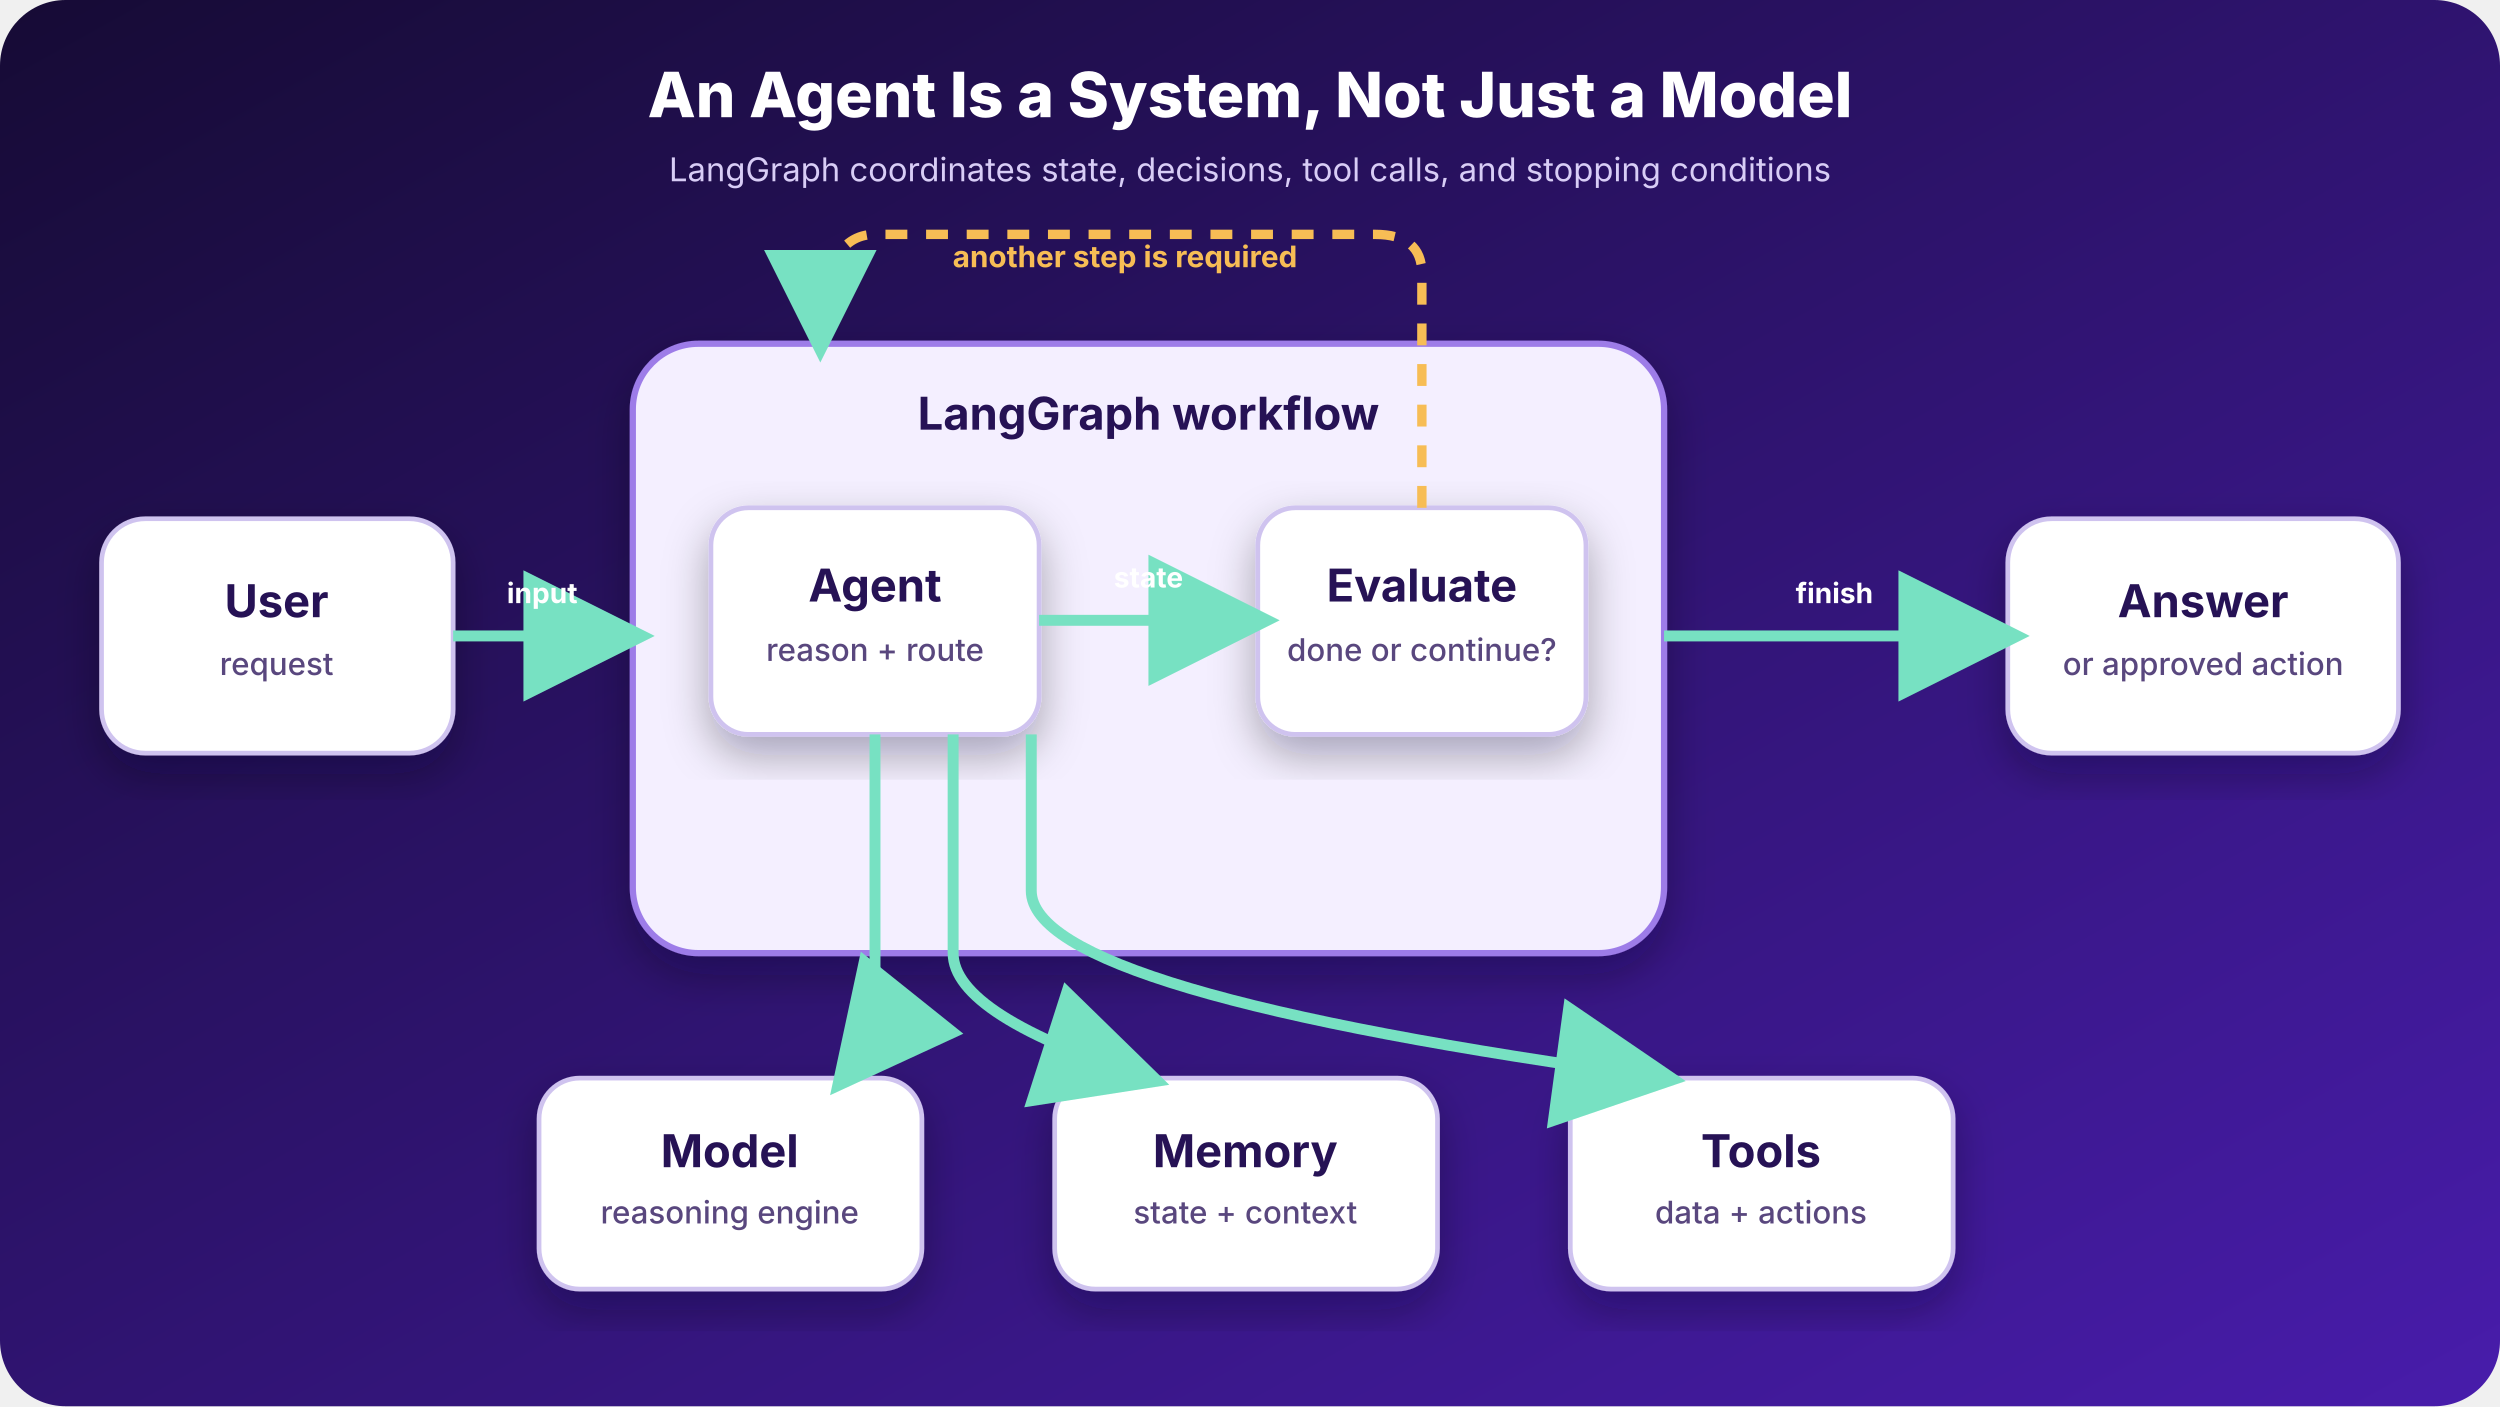
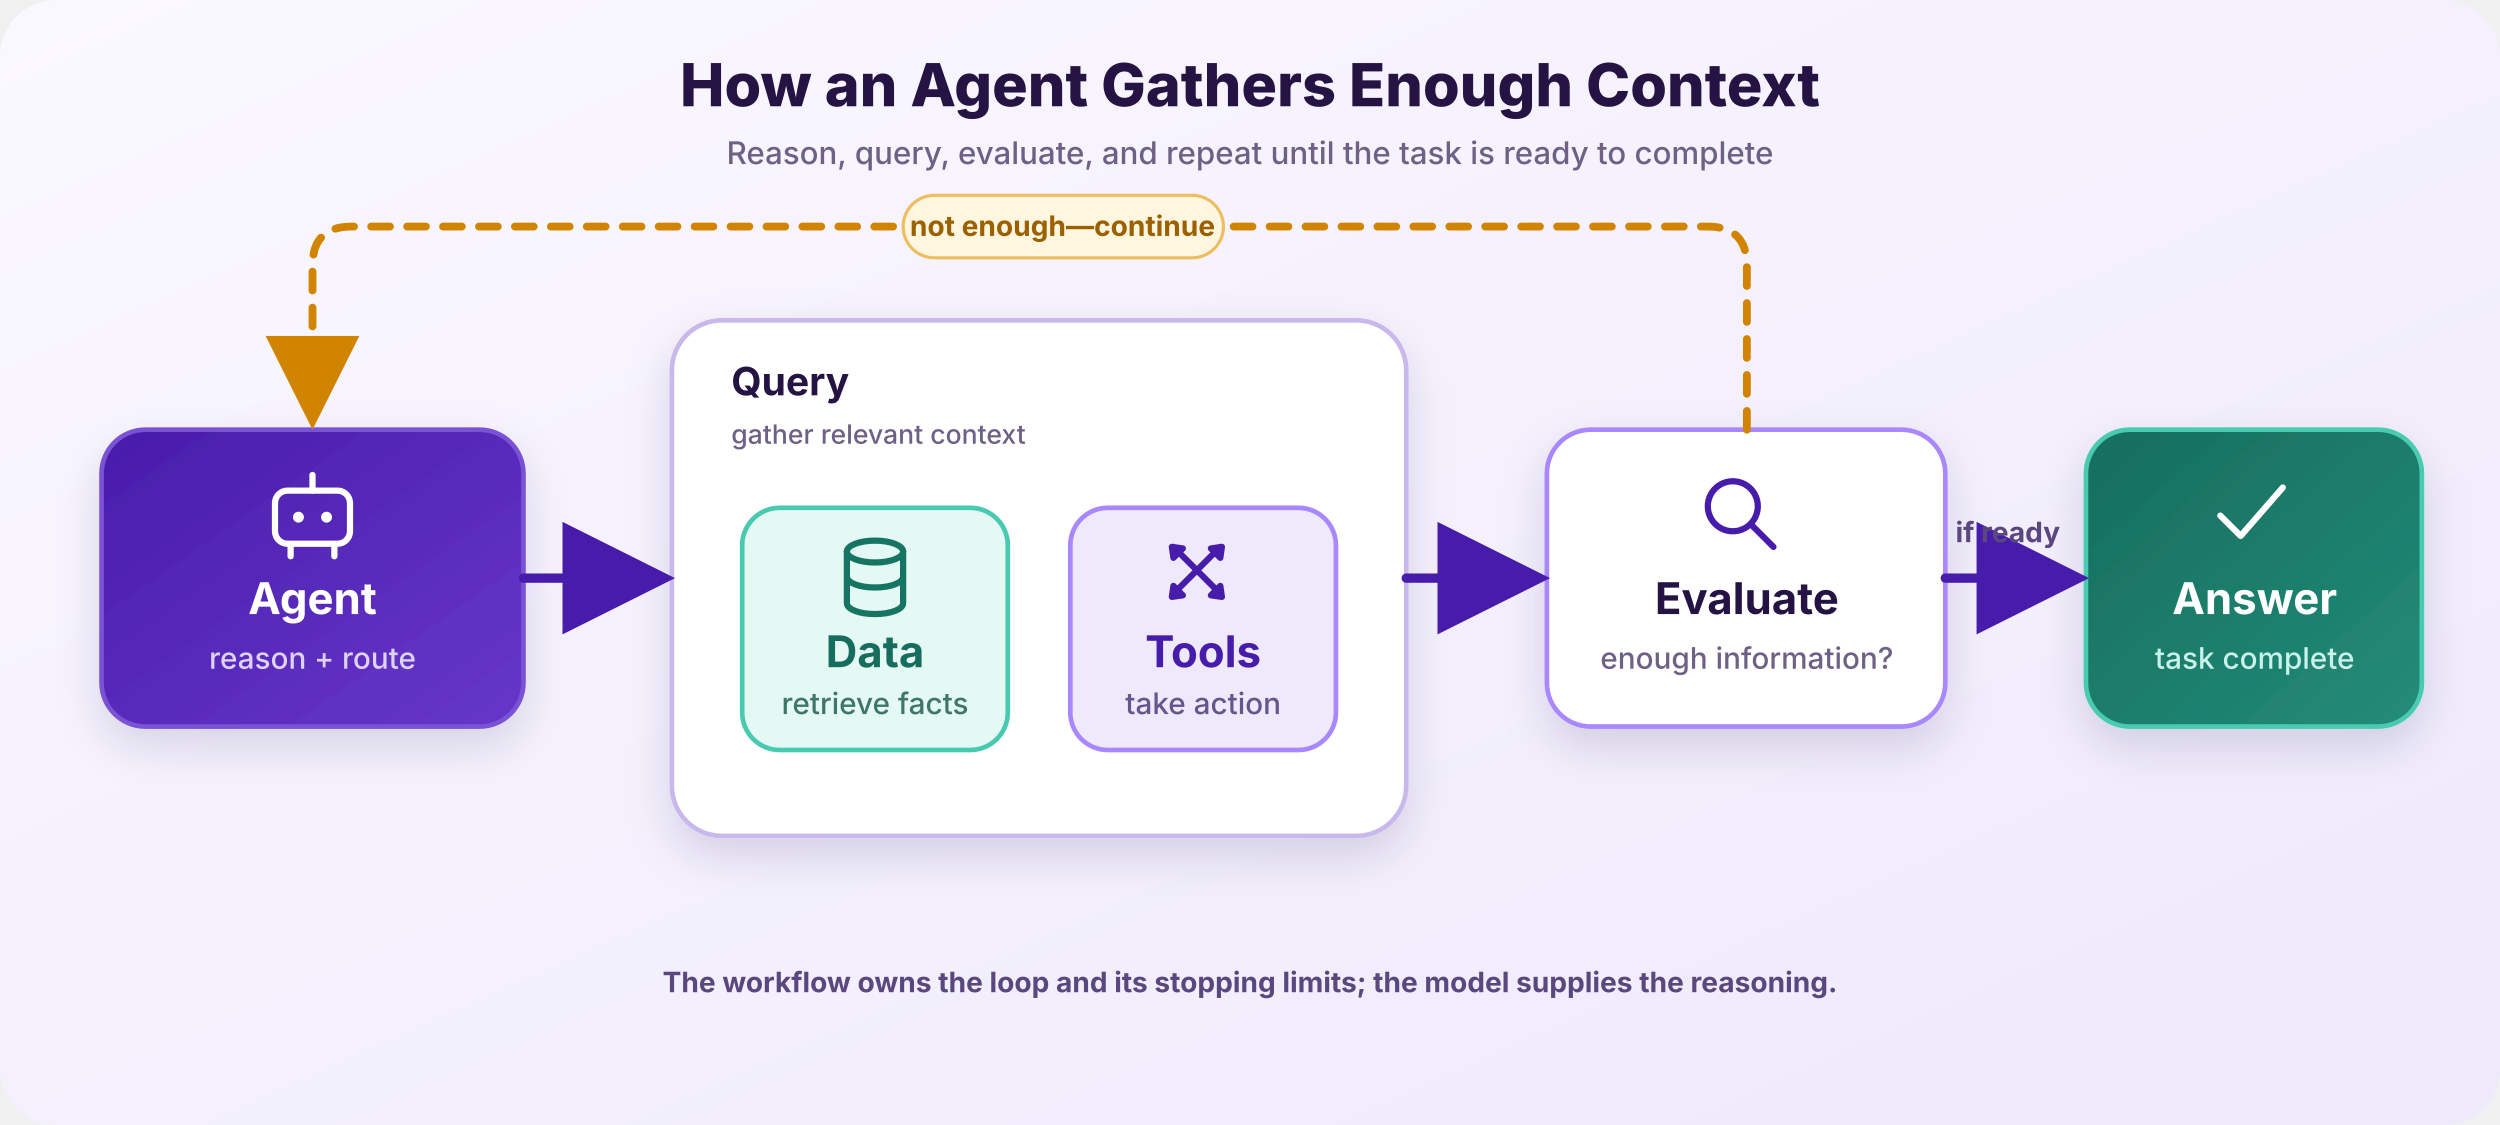
- <svg xmlns="http://www.w3.org/2000/svg" viewBox="0 0 1600 900" role="img" aria-labelledby="title description">
+ <svg xmlns="http://www.w3.org/2000/svg" viewBox="0 0 1600 720" role="img" aria-labelledby="title description">
  <defs>
    <linearGradient id="background" x1="0" y1="0" x2="1" y2="1">
-       <stop offset="0" stop-color="#160b35" />
-       <stop offset="1" stop-color="#481cab" />
+       <stop offset="0" stop-color="#faf8ff" />
+       <stop offset="1" stop-color="#eee9fb" />
    </linearGradient>
-     <filter id="shadow" x="-20%" y="-20%" width="140%" height="140%">
-       <feDropShadow dx="0" dy="12" stdDeviation="14" flood-color="#09031a" flood-opacity=".32" />
+     <linearGradient id="agentFill" x1="0" y1="0" x2="1" y2="1">
+       <stop offset="0" stop-color="#481cab" />
+       <stop offset="1" stop-color="#6737c9" />
+     </linearGradient>
+     <linearGradient id="answerFill" x1="0" y1="0" x2="1" y2="1">
+       <stop offset="0" stop-color="#166d5d" />
+       <stop offset="1" stop-color="#238c78" />
+     </linearGradient>
+     <filter id="shadow" x="-20%" y="-30%" width="140%" height="170%">
+       <feDropShadow dx="0" dy="12" stdDeviation="14" flood-color="#231444" flood-opacity=".13" />
    </filter>
-     <marker id="arrow" markerWidth="12" markerHeight="12" refX="10" refY="6" orient="auto">
-       <path d="M0 0 12 6 0 12z" fill="#77e1c2" />
+     <marker id="arrowPurple" markerWidth="12" markerHeight="12" refX="10" refY="6" orient="auto">
+       <path d="M0 0 12 6 0 12z" fill="#481cab" />
+     </marker>
+     <marker id="arrowAmber" markerWidth="12" markerHeight="12" refX="10" refY="6" orient="auto">
+       <path d="M0 0 12 6 0 12z" fill="#d18400" />
    </marker>
    <style>
-       .card { fill: #fff; stroke: #cfc3ef; stroke-width: 3; filter: url(#shadow); }
-       .core { fill: #f4efff; stroke: #9d7ce8; stroke-width: 4; filter: url(#shadow); }
-       .label { font: 700 29px system-ui, -apple-system, sans-serif; fill: #261255; text-anchor: middle; }
-       .small { font: 500 20px system-ui, -apple-system, sans-serif; fill: #59477e; text-anchor: middle; }
-       .flow { fill: none; stroke: #77e1c2; stroke-width: 7; marker-end: url(#arrow); }
-       .loop { fill: none; stroke: #f7bd55; stroke-width: 6; stroke-dasharray: 14 12; marker-end: url(#arrow); }
-       .flow-label { font: 700 18px system-ui, -apple-system, sans-serif; fill: #fff; text-anchor: middle; }
+       .heading{font:800 38px system-ui,-apple-system,sans-serif;fill:#241343;text-anchor:middle}.subheading{font:500 20px system-ui,-apple-system,sans-serif;fill:#6e6185;text-anchor:middle}.card-title{font:750 28px system-ui,-apple-system,sans-serif;text-anchor:middle}.card-copy{font:500 19px system-ui,-apple-system,sans-serif;text-anchor:middle}.flow{fill:none;stroke:#481cab;stroke-width:6;stroke-linecap:round;stroke-linejoin:round;marker-end:url(#arrowPurple)}.loop{fill:none;stroke:#d18400;stroke-width:5;stroke-linecap:round;stroke-linejoin:round;stroke-dasharray:12 11;marker-end:url(#arrowAmber)}.flow-label{font:700 18px system-ui,-apple-system,sans-serif;fill:#59477e;text-anchor:middle}.icon{fill:none;stroke:currentColor;stroke-width:4;stroke-linecap:round;stroke-linejoin:round}
    </style>
  </defs>
-   <rect width="1600" height="900" rx="42" fill="url(#background)" />
-   <text x="800" y="75" fill="#fff" font-family="system-ui, -apple-system, sans-serif" font-size="40" font-weight="800" text-anchor="middle">An Agent Is a System, Not Just a Model</text>
-   <text x="800" y="116" fill="#d8cdf6" font-family="system-ui, -apple-system, sans-serif" font-size="21" text-anchor="middle">LangGraph coordinates state, decisions, tool calls, and stopping conditions</text>
-   <rect class="card" x="65" y="332" width="225" height="150" rx="28" />
-   <text class="label" x="177" y="395">User</text>
-   <text class="small" x="177" y="432">request</text>
-   <rect class="core" x="405" y="220" width="660" height="390" rx="42" />
-   <text class="label" x="735" y="275">LangGraph workflow</text>
-   <rect class="card" x="455" y="325" width="210" height="145" rx="24" />
-   <text class="label" x="560" y="385">Agent</text>
-   <text class="small" x="560" y="423">reason + route</text>
-   <rect class="card" x="805" y="325" width="210" height="145" rx="24" />
-   <text class="label" x="910" y="385">Evaluate</text>
-   <text class="small" x="910" y="423">done or continue?</text>
-   <rect class="card" x="345" y="690" width="245" height="135" rx="26" />
-   <text class="label" x="467" y="747">Model</text>
-   <text class="small" x="467" y="783">reasoning engine</text>
-   <rect class="card" x="675" y="690" width="245" height="135" rx="26" />
-   <text class="label" x="797" y="747">Memory</text>
-   <text class="small" x="797" y="783">state + context</text>
-   <rect class="card" x="1005" y="690" width="245" height="135" rx="26" />
-   <text class="label" x="1127" y="747">Tools</text>
-   <text class="small" x="1127" y="783">data + actions</text>
-   <rect class="card" x="1285" y="332" width="250" height="150" rx="28" />
-   <text class="label" x="1410" y="395">Answer</text>
-   <text class="small" x="1410" y="432">or approved action</text>
-   <path class="flow" d="M290 407 H405" />
-   <path class="flow" d="M665 397 H805" />
-   <path class="flow" d="M1065 407 H1285" />
-   <path class="flow" d="M560 470 V645 Q560 665 540 690" />
-   <path class="flow" d="M610 470 V610 Q610 650 735 690" />
-   <path class="flow" d="M660 470 V570 Q660 635 1065 690" />
-   <path class="loop" d="M910 325 V175 Q910 150 880 150 H560 Q525 150 525 220" />
-   <text class="flow-label" x="347" y="386">input</text>
-   <text class="flow-label" x="735" y="376">state</text>
-   <text class="flow-label" x="1174" y="386">finish</text>
-   <text x="720" y="171" fill="#f7bd55" font-family="system-ui, -apple-system, sans-serif" font-size="19" font-weight="700" text-anchor="middle">another step is required</text>
+   <rect width="1600" height="720" rx="36" fill="url(#background)" />
+   <text class="heading" x="800" y="68">How an Agent Gathers Enough Context</text>
+   <text class="subheading" x="800" y="105">Reason, query, evaluate, and repeat until the task is ready to complete</text>
+   <g filter="url(#shadow)">
+     <rect x="65" y="275" width="270" height="190" rx="28" fill="url(#agentFill)" stroke="#7952d4" stroke-width="3" />
+   </g>
+   <g color="#fff" transform="translate(176 302)">
+     <rect class="icon" x="0" y="12" width="48" height="34" rx="8" />
+     <path class="icon" d="M24 12V2M10 47v7M38 47v7" />
+     <circle cx="15" cy="29" r="3.5" fill="currentColor" />
+     <circle cx="33" cy="29" r="3.5" fill="currentColor" />
+   </g>
+   <text class="card-title" x="200" y="393" fill="#fff">Agent</text>
+   <text class="card-copy" x="200" y="428" fill="#ddd3f6">reason + route</text>
+   <g filter="url(#shadow)">
+     <rect x="430" y="205" width="470" height="330" rx="32" fill="#fff" stroke="#c9b8ec" stroke-width="3" />
+   </g>
+   <text x="468" y="253" font-family="system-ui,-apple-system,sans-serif" font-size="25" font-weight="750" fill="#241343">Query</text>
+   <text x="468" y="284" font-family="system-ui,-apple-system,sans-serif" font-size="17" font-weight="500" fill="#6e6185">gather relevant context</text>
+   <rect x="475" y="325" width="170" height="155" rx="24" fill="#e4f8f4" stroke="#48cab1" stroke-width="3" />
+   <g color="#167462" transform="translate(541 346)">
+     <ellipse class="icon" cx="19" cy="7" rx="18" ry="7" />
+     <path class="icon" d="M1 7v33c0 4 8 7 18 7s18-3 18-7V7M1 23c0 4 8 7 18 7s18-3 18-7" />
+   </g>
+   <text class="card-title" x="560" y="427" fill="#166d5d">Data</text>
+   <text class="card-copy" x="560" y="457" fill="#3e766b">retrieve facts</text>
+   <rect x="685" y="325" width="170" height="155" rx="24" fill="#eee9fb" stroke="#a987ff" stroke-width="3" />
+   <g color="#481cab" transform="translate(746 346)">
+     <path class="icon" d="M5 4l30 30M35 4L5 34M4 4l7 1-6 6-1-7zM36 4l-1 7-6-6 7-1zM4 36l1-7 6 6-7 1zM36 36l-7-1 6-6 1 7z" />
+   </g>
+   <text class="card-title" x="770" y="427" fill="#481cab">Tools</text>
+   <text class="card-copy" x="770" y="457" fill="#67558e">take action</text>
+   <g filter="url(#shadow)">
+     <rect x="990" y="275" width="255" height="190" rx="28" fill="#fff" stroke="#a987ff" stroke-width="3" />
+   </g>
+   <g color="#481cab" transform="translate(1090 305)">
+     <circle class="icon" cx="19" cy="19" r="16" />
+     <path class="icon" d="M31 31l14 14" />
+   </g>
+   <text class="card-title" x="1118" y="393" fill="#241343">Evaluate</text>
+   <text class="card-copy" x="1118" y="428" fill="#6e6185">enough information?</text>
+   <g filter="url(#shadow)">
+     <rect x="1335" y="275" width="215" height="190" rx="28" fill="url(#answerFill)" stroke="#48cab1" stroke-width="3" />
+   </g>
+   <g color="#fff" transform="translate(1419 310)">
+     <path class="icon" d="M2 20l13 13L42 2" />
+   </g>
+   <text class="card-title" x="1443" y="393" fill="#fff">Answer</text>
+   <text class="card-copy" x="1443" y="428" fill="#c9f2ea">task complete</text>
+   <path class="flow" d="M335 370H420" />
+   <path class="flow" d="M900 370H980" />
+   <path class="flow" d="M1245 370H1325" />
+   <text class="flow-label" x="1285" y="347">if ready</text>
+   <path class="loop" d="M1118 275V170Q1118 145 1093 145H225Q200 145 200 170V265" />
+   <rect x="578" y="125" width="205" height="40" rx="20" fill="#fff6df" stroke="#edbd60" stroke-width="2" />
+   <text x="680" y="151" font-family="system-ui,-apple-system,sans-serif" font-size="18" font-weight="750" fill="#9b6000" text-anchor="middle">not enough—continue</text>
+   <text x="800" y="635" font-family="system-ui,-apple-system,sans-serif" font-size="18" font-weight="650" fill="#59477e" text-anchor="middle">The workflow owns the loop and its stopping limits; the model supplies the reasoning.</text>
</svg>
